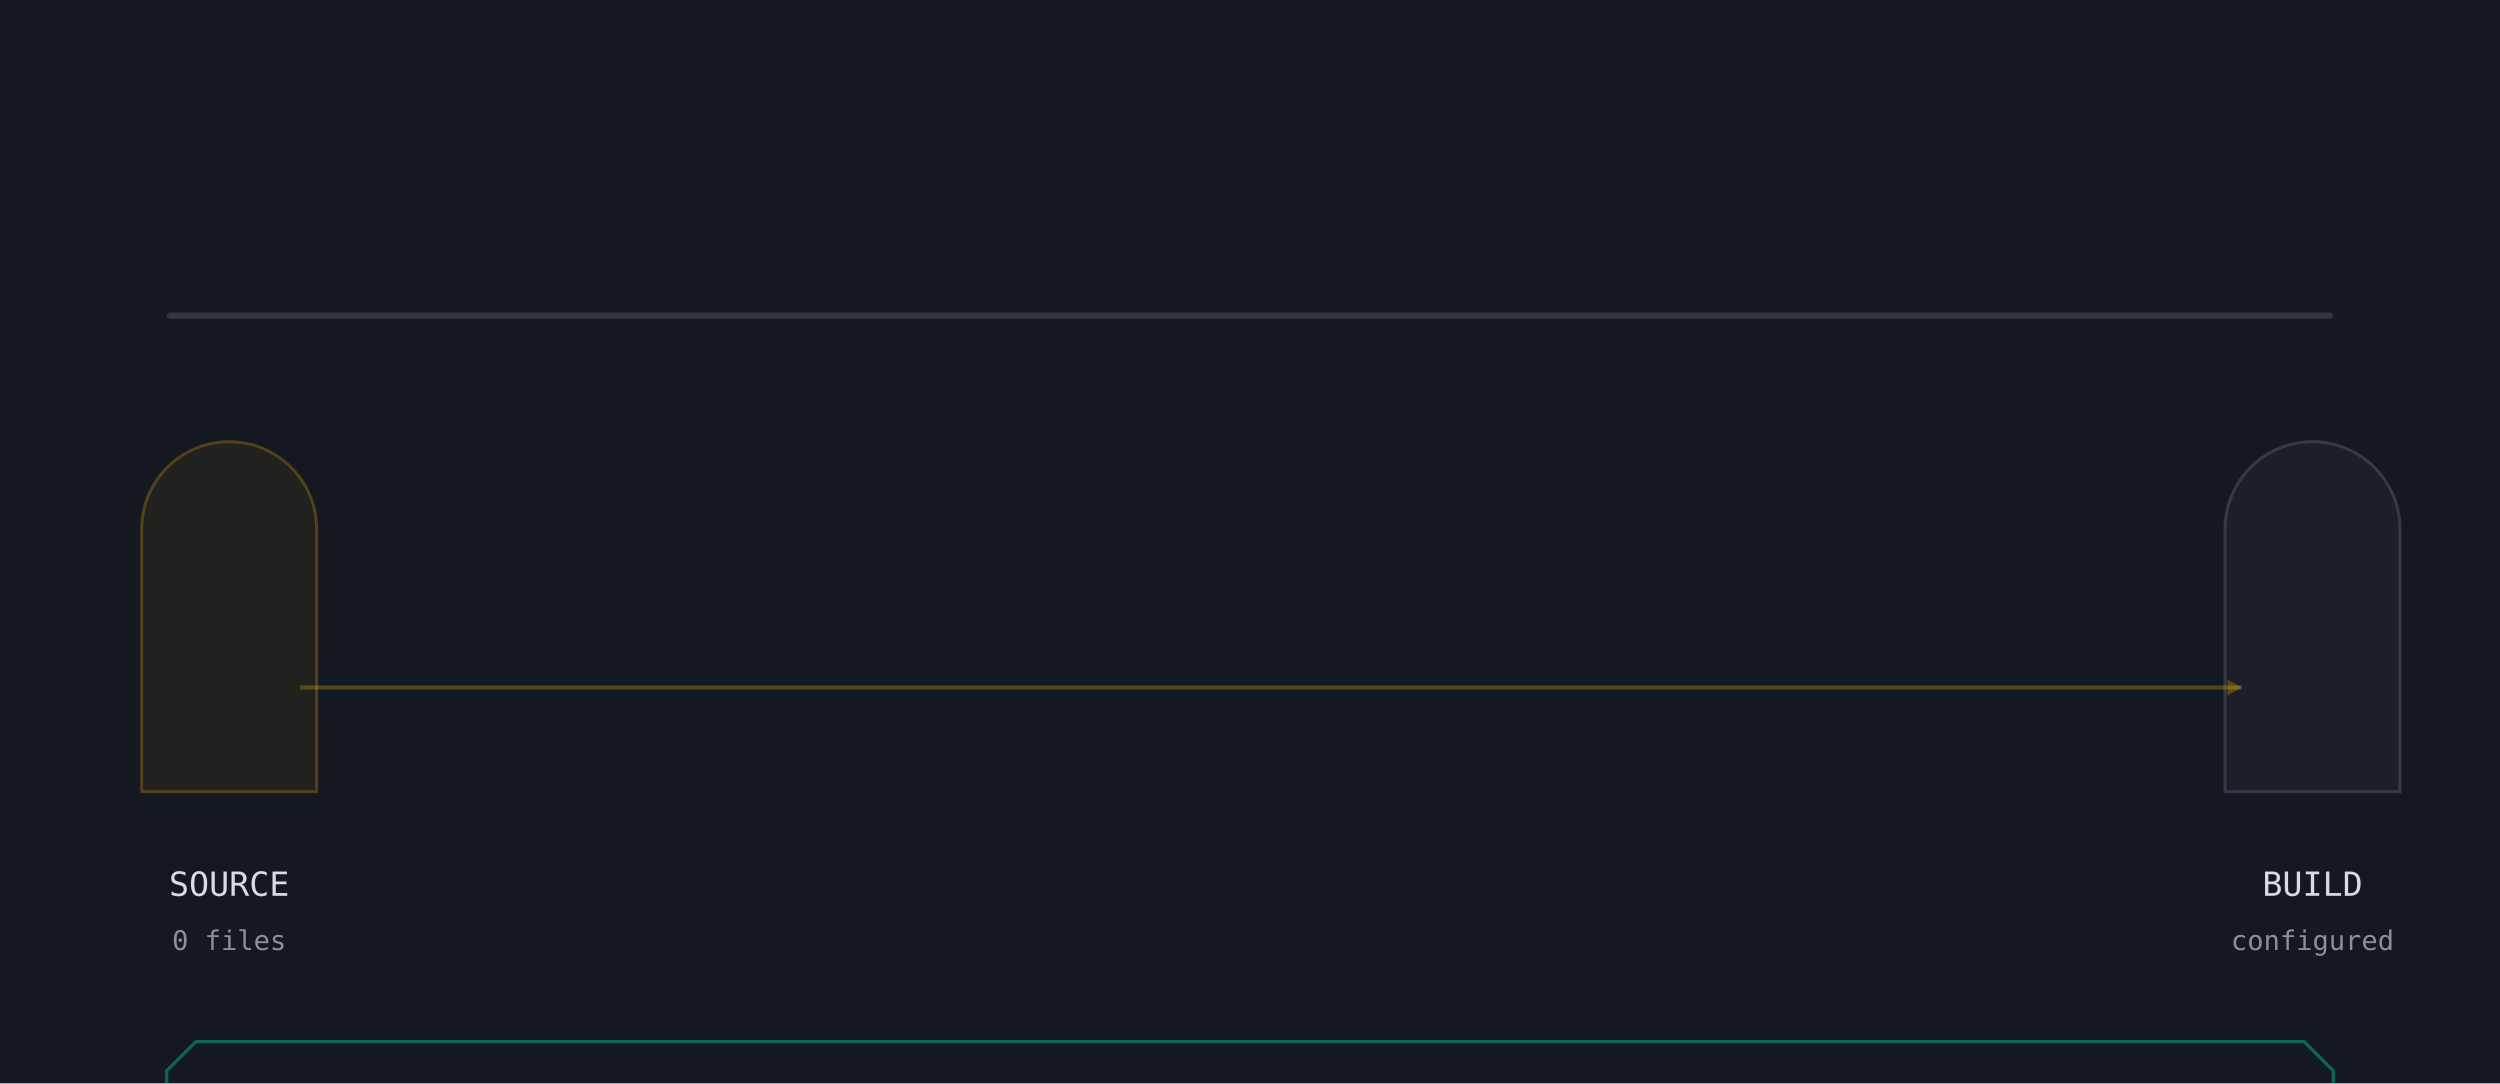
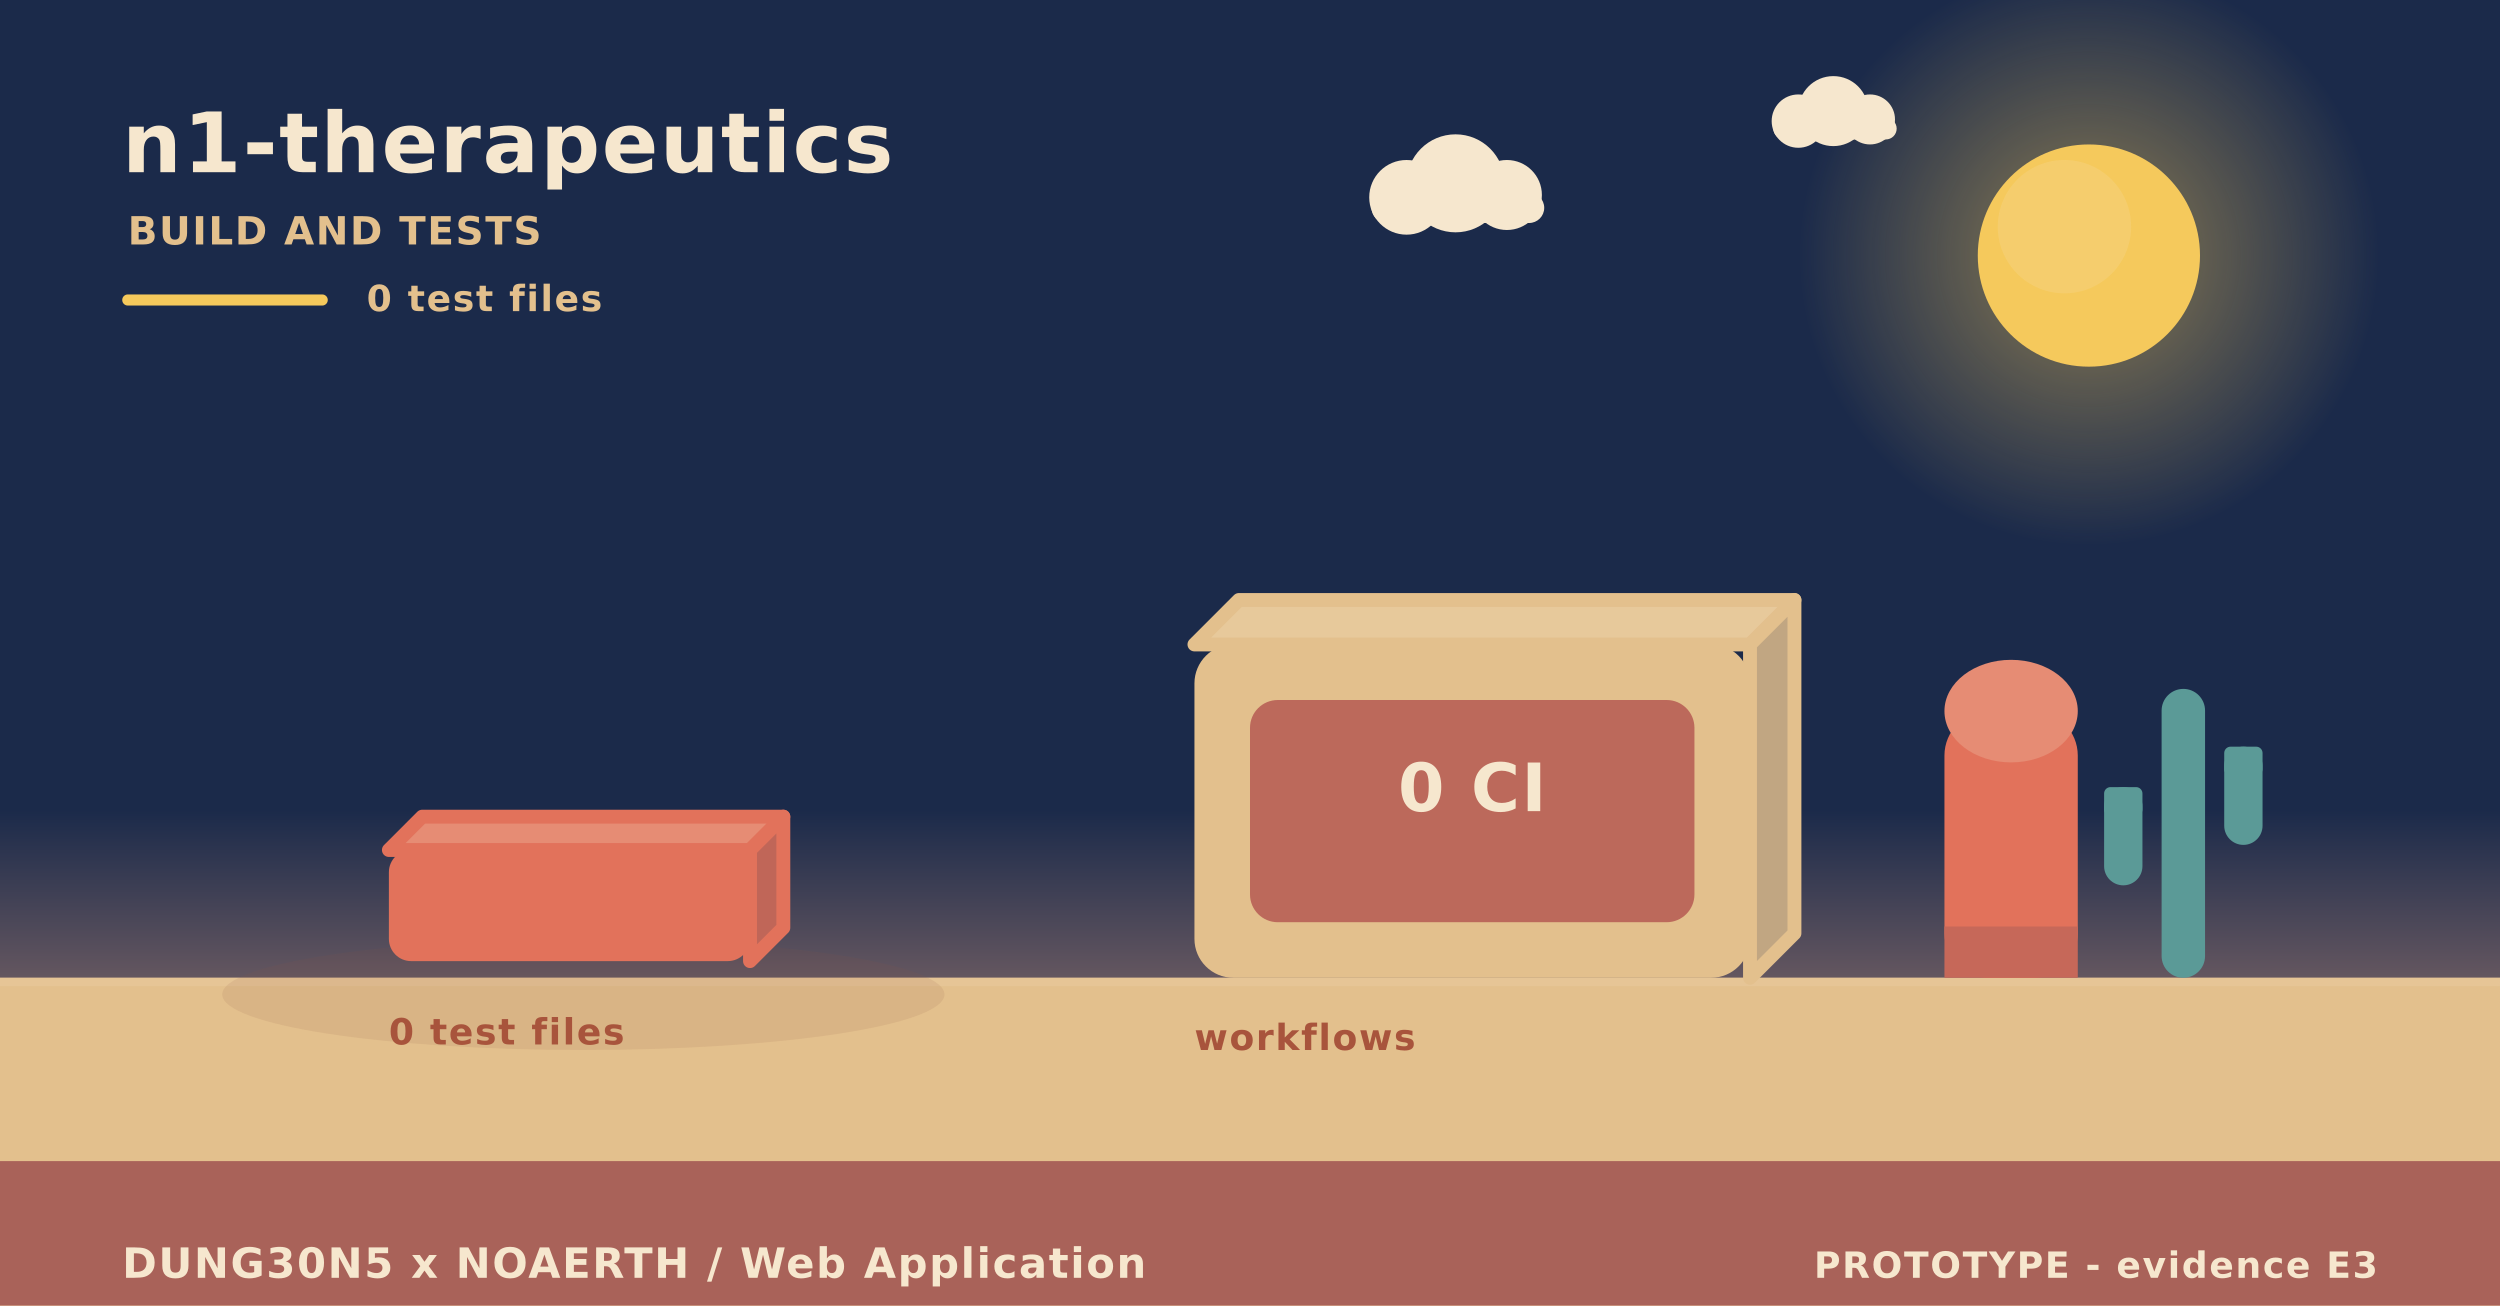
- <svg xmlns="http://www.w3.org/2000/svg" viewBox="0 0 1200 520" width="1200" height="520" role="img" aria-label="n1-therapeutics build evidence">
-   <rect width="1200" height="520" fill="#141821" />
-   <defs>
-     <linearGradient id="gb" x1="0" y1="0" x2="1" y2="1">
-       <stop offset="0%" stop-color="#ffb703" />
-       <stop offset="100%" stop-color="#8d99ae" />
-     </linearGradient>
-   </defs>
-   <rect x="80.00" y="150.00" width="1040.00" height="3.00" rx="2.00" fill="rgba(238,241,246,0.140)" opacity="1.00" />
-   <path d="M68.00,380.00 L68.00,254.00 A42.00,42.00 0 0 1 152.00,254.00 L152.00,380.00 Z" fill="rgba(255,183,3,0.100)" opacity="0.55" stroke="rgba(255,183,3,0.450)" stroke-width="1.4" />
-   <polygon points="-192.26,189.00 -136.83,221.00 -136.83,157.00 -192.26,125.00" fill="#037c5d" opacity="0.95" />
-   <polygon points="-247.68,221.00 -192.26,253.00 -192.26,189.00 -247.68,157.00" fill="#6e7788" opacity="0.95" />
-   <polygon points="-192.26,125.00 -136.83,157.00 -192.26,189.00 -247.68,157.00" fill="#ffb703" opacity="0.95" />
-   <text x="110" y="430" font-family="ui-monospace,Menlo,monospace" font-size="16" fill="rgba(238,241,246,0.900)" text-anchor="middle">SOURCE</text>
-   <text x="110" y="456" font-family="ui-monospace,Menlo,monospace" font-size="13" fill="rgba(238,241,246,0.550)" text-anchor="middle">0 files</text>
-   <path d="M1068.00,380.00 L1068.00,254.00 A42.00,42.00 0 0 1 1152.00,254.00 L1152.00,380.00 Z" fill="rgba(141,153,174,0.100)" opacity="0.55" stroke="rgba(141,153,174,0.450)" stroke-width="1.4" />
-   <polygon points="673.77,689.00 729.19,721.00 729.19,657.00 673.77,625.00" fill="#037c5d" opacity="0.95" />
-   <polygon points="618.34,721.00 673.77,753.00 673.77,689.00 618.34,657.00" fill="#6e7788" opacity="0.95" />
-   <polygon points="673.77,625.00 729.19,657.00 673.77,689.00 618.34,657.00" fill="#8d99ae" opacity="0.95" />
-   <text x="1110" y="430" font-family="ui-monospace,Menlo,monospace" font-size="16" fill="rgba(238,241,246,0.900)" text-anchor="middle">BUILD</text>
-   <text x="1110" y="456" font-family="ui-monospace,Menlo,monospace" font-size="13" fill="rgba(238,241,246,0.550)" text-anchor="middle">configured</text>
-   <line x1="144.00" y1="330.00" x2="1076.00" y2="330.00" stroke="rgba(255,183,3,0.500)" stroke-width="2.00" opacity="0.55" />
-   <polygon points="1076.00,330.00 1069.20,326.20 1069.20,333.80" fill="rgba(255,183,3,0.500)" opacity="0.55" />
-   <path d="M94.00,500.00 H1106.00 L1120.00,514.00 V546.00 L1106.00,560.00 H94.00 L80.00,546.00 V514.00 Z" fill="none" stroke="rgba(6,214,160,0.500)" stroke-width="1.60" opacity="0.80" />
-   <text x="600" y="536" font-family="ui-monospace,Menlo,monospace" font-size="16" fill="rgba(6,214,160,0.950)" text-anchor="middle">no test suite present in this repository — shown as measured, not implied</text>
+ <svg xmlns="http://www.w3.org/2000/svg" width="900" height="470" viewBox="0 0 900 470" role="img" aria-label="n1-therapeutics - how it is verified">
+   <linearGradient id="skyb" x1="0" y1="0" x2="0" y2="1">
+     <stop offset="0" stop-color="#1b2a4a" />
+     <stop offset="0.62" stop-color="#1b2a4a" />
+     <stop offset="1" stop-color="#f3ad8a" />
+   </linearGradient>
+   <rect width="900" height="470" fill="url(#skyb)" />
+   <radialGradient id="sunb">
+     <stop offset="0.35" stop-color="#f5c95c" stop-opacity="0.34" />
+     <stop offset="1" stop-color="#f5c95c" stop-opacity="0" />
+   </radialGradient>
+   <circle cx="752" cy="92" r="104" fill="url(#sunb)" />
+   <circle cx="752" cy="92" r="40" fill="#f5c95c" />
+   <circle cx="743.2" cy="81.6" r="24" fill="#f5d27e" opacity="0.5" />
+   <g>
+     <circle cx="524" cy="66" r="17.64" fill="#f6e7ce" />
+     <circle cx="506.36" cy="71.04" r="13.44" fill="#f6e7ce" />
+     <circle cx="542.48" cy="70.2" r="12.6" fill="#f6e7ce" />
+     <rect x="493.76" y="69.36" width="62.16" height="10.92" rx="5.46" fill="#f6e7ce" />
+   </g>
+   <g>
+     <circle cx="660" cy="40" r="12.6" fill="#f6e7ce" />
+     <circle cx="647.4" cy="43.6" r="9.6" fill="#f6e7ce" />
+     <circle cx="673.2" cy="43" r="9" fill="#f6e7ce" />
+     <rect x="638.4" y="42.4" width="44.4" height="7.8" rx="3.9" fill="#f6e7ce" />
+   </g>
+   <rect x="0" y="352" width="900" height="118" fill="#e3c08d" />
+   <rect x="0" y="352" width="900" height="3" fill="#e6c596" />
+   <text x="44" y="62" font-family="Verdana,DejaVu Sans,sans-serif" font-size="30" font-weight="700" letter-spacing="0.6" fill="#f6e7ce" text-anchor="start">n1-therapeutics</text>
+   <text x="46" y="88" font-family="Verdana,DejaVu Sans,sans-serif" font-size="14" font-weight="700" letter-spacing="0.6" fill="#e3c08d" text-anchor="start">BUILD AND TESTS</text>
+   <rect x="44" y="106" width="74" height="4" rx="2" fill="#f5c95c" />
+   <text x="132" y="112" font-family="Verdana,DejaVu Sans,sans-serif" font-size="13" font-weight="700" letter-spacing="0.6" fill="#e3c08d" text-anchor="start">0 test files</text>
+   <ellipse cx="210" cy="358" rx="130" ry="20" fill="rgba(138,90,68,0.11)" />
+   <path d="M140,306 L270,306 L282,294 L152,294 Z" fill="#e68c74" stroke="#e2725b" stroke-width="5" stroke-linejoin="round" />
+   <path d="M270,306 L282,294 L282,334 L270,346 Z" fill="#c06658" stroke="#e2725b" stroke-width="5" stroke-linejoin="round" />
+   <rect x="140" y="306" width="130" height="40" rx="8" fill="#e2725b" />
+   <text x="140" y="376" font-family="Verdana,DejaVu Sans,sans-serif" font-size="13" font-weight="700" letter-spacing="0.6" fill="#a8543c" text-anchor="start">0 test files</text>
+   <path d="M430,232 L630,232 L646,216 L446,216 Z" fill="#e7c99b" stroke="#e3c08d" stroke-width="5" stroke-linejoin="round" />
+   <path d="M630,232 L646,216 L646,336 L630,352 Z" fill="#c1a682" stroke="#e3c08d" stroke-width="5" stroke-linejoin="round" />
+   <rect x="430" y="232" width="200" height="120" rx="14" fill="#e3c08d" />
+   <rect x="450" y="252" width="160" height="80" rx="10" fill="#ba6458" opacity="0.94" />
+   <text x="530" y="292" font-family="Verdana,DejaVu Sans,sans-serif" font-size="24" font-weight="700" letter-spacing="0.6" fill="#f6e7ce" text-anchor="middle">0 CI</text>
+   <text x="430" y="378" font-family="Verdana,DejaVu Sans,sans-serif" font-size="13" font-weight="700" letter-spacing="0.6" fill="#a8543c" text-anchor="start">workflows</text>
+   <rect x="700" y="256" width="48" height="96" rx="16" fill="#e2725b" />
+   <ellipse cx="724" cy="256" rx="24" ry="18.46" fill="#e68c74" />
+   <rect x="700" y="333.54" width="48" height="18.46" fill="#c66859" />
+   <rect x="778.18" y="248" width="15.64" height="104" rx="7.82" fill="#5b9a97" />
+   <rect x="757.48" y="283.36" width="13.8" height="35.36" rx="6.9" fill="#5b9a97" />
+   <rect x="757.48" y="283.36" width="13.8" height="10.4" rx="2.3" fill="#5b9a97" />
+   <rect x="800.72" y="268.8" width="13.8" height="35.36" rx="6.9" fill="#5b9a97" />
+   <rect x="800.72" y="268.8" width="13.8" height="10.4" rx="2.3" fill="#5b9a97" />
+   <rect x="0" y="418" width="900" height="52" rx="0" fill="#a65c56" opacity="0.94" />
+   <text x="44" y="460" font-family="Verdana,DejaVu Sans,sans-serif" font-size="15" font-weight="700" letter-spacing="0.6" fill="#f6e7ce" text-anchor="start">DUNG30N5 x NOAERTH  /  Web Application</text>
+   <text x="856" y="460" font-family="Verdana,DejaVu Sans,sans-serif" font-size="13" font-weight="700" letter-spacing="0.6" fill="#f6e7ce" text-anchor="end">PROTOTYPE  -  evidence E3</text>
</svg>
